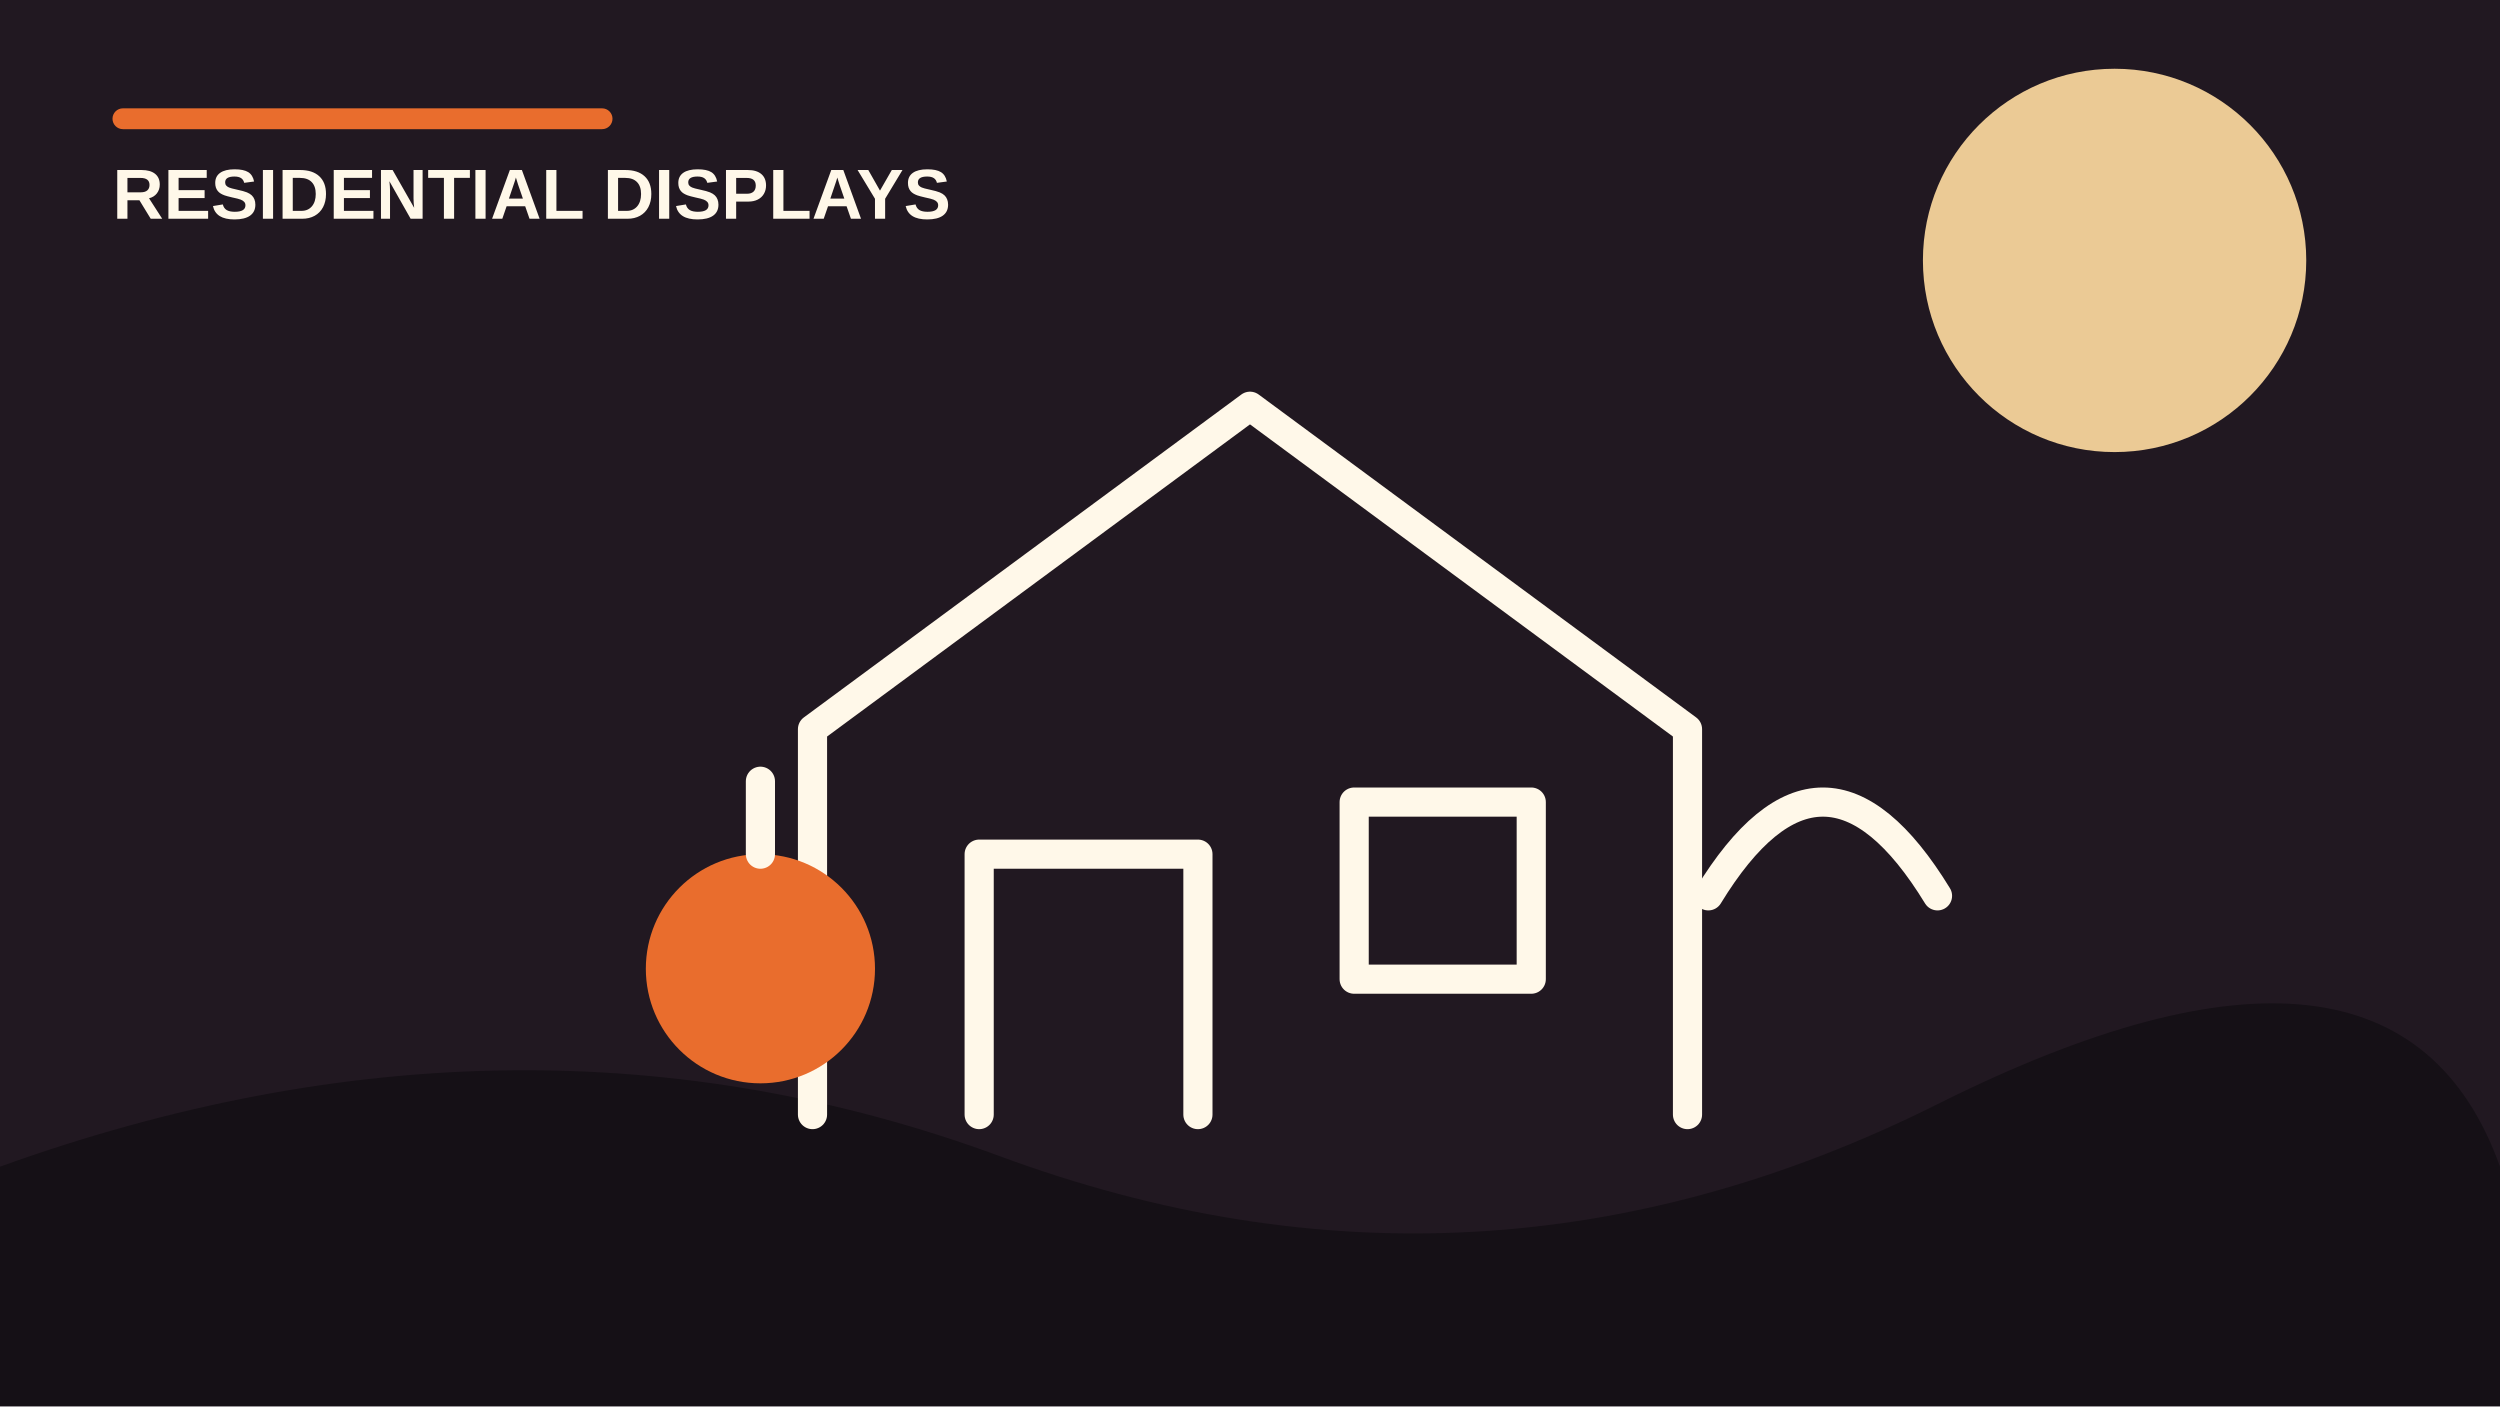
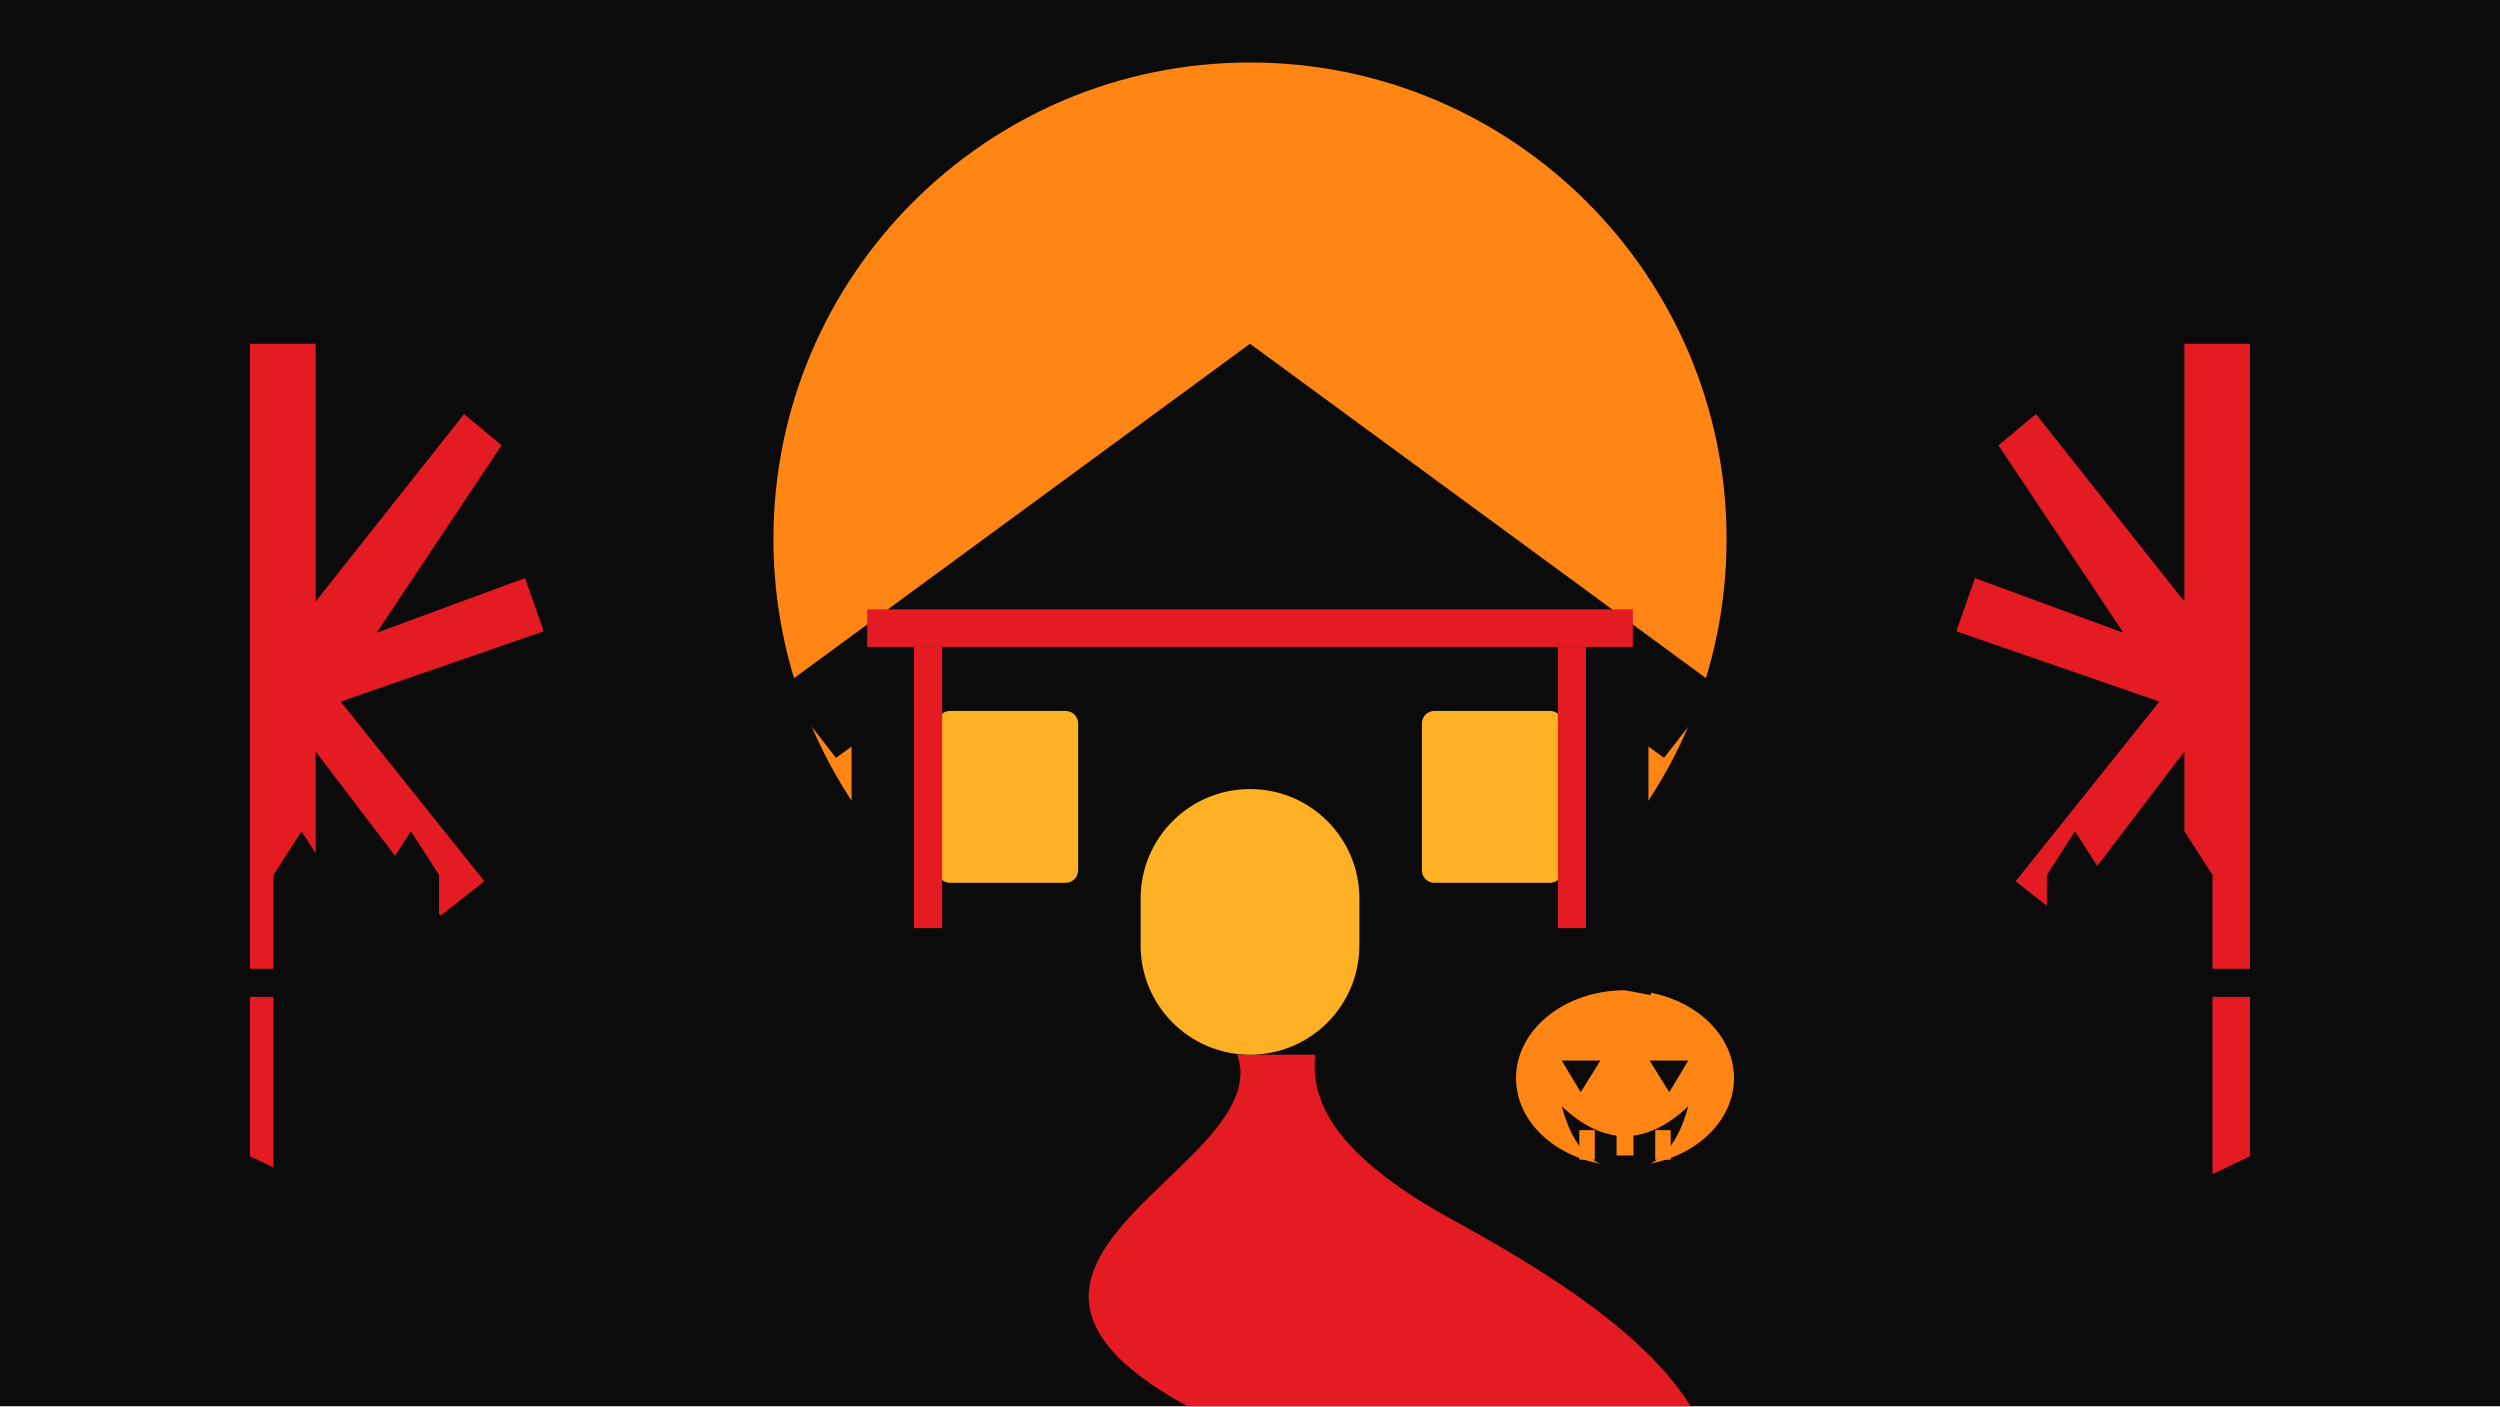
- <svg xmlns="http://www.w3.org/2000/svg" viewBox="0 0 1200 675" role="img" aria-label="Residential displays">
-   <rect width="1200" height="675" fill="#211821" />
-   <circle cx="1015" cy="125" r="92" fill="#f5d39a" opacity=".95" />
-   <path d="M0 560 Q250 470 480 555 T930 530 T1200 560 V675 H0Z" fill="#151016" />
-   <g stroke="#fff8e9" stroke-width="14" stroke-linecap="round" stroke-linejoin="round" fill="none">
-     <path d="M390 535V350l210-155 210 155v185" />
-     <path d="M470 535V410h105v125M650 385h85v85h-85z" />
-     <circle cx="365" cy="465" r="55" fill="#e96d2d" stroke="none" />
-     <path d="M365 410v-35" />
-     <path d="M820 430q55-90 110 0" />
+ <svg xmlns="http://www.w3.org/2000/svg" viewBox="0 0 1600 900" role="img" aria-label="Residential displays">
+   <rect width="1600" height="900" fill="#0b0b0b" />
+   <circle cx="800" cy="345" r="305" fill="#ff8514" />
+   <path d="M160 740V220h42v165l95-120 24 20-80 120 95-35 12 34-130 45 92 115-28 22-80-105v279Z" fill="#e51b23" />
+   <path d="M1440 740V220h-42v165l-95-120-24 20 80 120-95-35-12 34 130 45-92 115 28 22 80-105v279Z" fill="#e51b23" />
+   <g fill="#0b0b0b">
+     <rect x="0" y="620" width="430" height="18" />
+     <rect x="1170" y="620" width="430" height="18" />
+     <path d="M35 770v-210l18-28 18 28v210Z" />
+     <path d="M105 770v-210l18-28 18 28v210Z" />
+     <path d="M175 770v-210l18-28 18 28v210Z" />
+     <path d="M245 770v-210l18-28 18 28v210Z" />
+     <path d="M315 770v-210l18-28 18 28v210Z" />
+     <path d="M385 770v-210l18-28 18 28v210Z" />
+     <path d="M1170 770v-210l18-28 18 28v210Z" />
+     <path d="M1240 770v-210l18-28 18 28v210Z" />
+     <path d="M1310 770v-210l18-28 18 28v210Z" />
+     <path d="M1380 770v-210l18-28 18 28v210Z" />
+     <path d="M1450 770v-210l18-28 18 28v210Z" />
+     <path d="M1520 770v-210l18-28 18 28v210Z" />
  </g>
-   <rect x="54" y="52" width="240" height="10" rx="5" fill="#e96d2d" />
-   <text x="54" y="105" fill="#fff8e9" font-family="Arial, sans-serif" font-size="34" font-weight="700">RESIDENTIAL DISPLAYS</text>
+   <path d="M760 900C550 785 950 720 720 620c-90-40 70-70 110-110 45 25 70 45 82 66-90 80-105 138 20 206 86 47 128 83 150 118Z" fill="#e51b23" />
+   <g fill="#0b0b0b">
+     <path d="M545 675V420l255-175 255 175v255Z" />
+     <path d="M500 440 800 220l300 220-35 45-265-190-265 190Z" />
+   </g>
+   <g fill="#ffb126">
+     <rect x="730" y="505" width="140" height="170" rx="70" />
+     <rect x="600" y="455" width="90" height="110" rx="8" />
+     <rect x="910" y="455" width="90" height="110" rx="8" />
+   </g>
+   <g fill="#e51b23">
+     <rect x="555" y="390" width="490" height="24" />
+     <rect x="585" y="414" width="18" height="180" />
+     <rect x="997" y="414" width="18" height="180" />
+   </g>
+   <g transform="translate(1040 690) scale(0.45)">
+     <ellipse cx="0" cy="0" rx="155" ry="125" fill="#ff8514" />
+     <path d="M0-125q25-65 65-55-35 18-28 62Z" fill="#0b0b0b" />
+     <path d="M-90-25h55l-28 45Z" fill="#0b0b0b" />
+     <path d="M90-25H35l28 45Z" fill="#0b0b0b" />
+     <path d="M-90 40q90 85 180 0-24 90-90 90t-90-90Z" fill="#0b0b0b" />
+     <rect x="-12" y="65" width="24" height="45" fill="#ff8514" />
+     <rect x="-65" y="74" width="22" height="42" fill="#ff8514" />
+     <rect x="43" y="74" width="22" height="42" fill="#ff8514" />
+   </g>
</svg>
